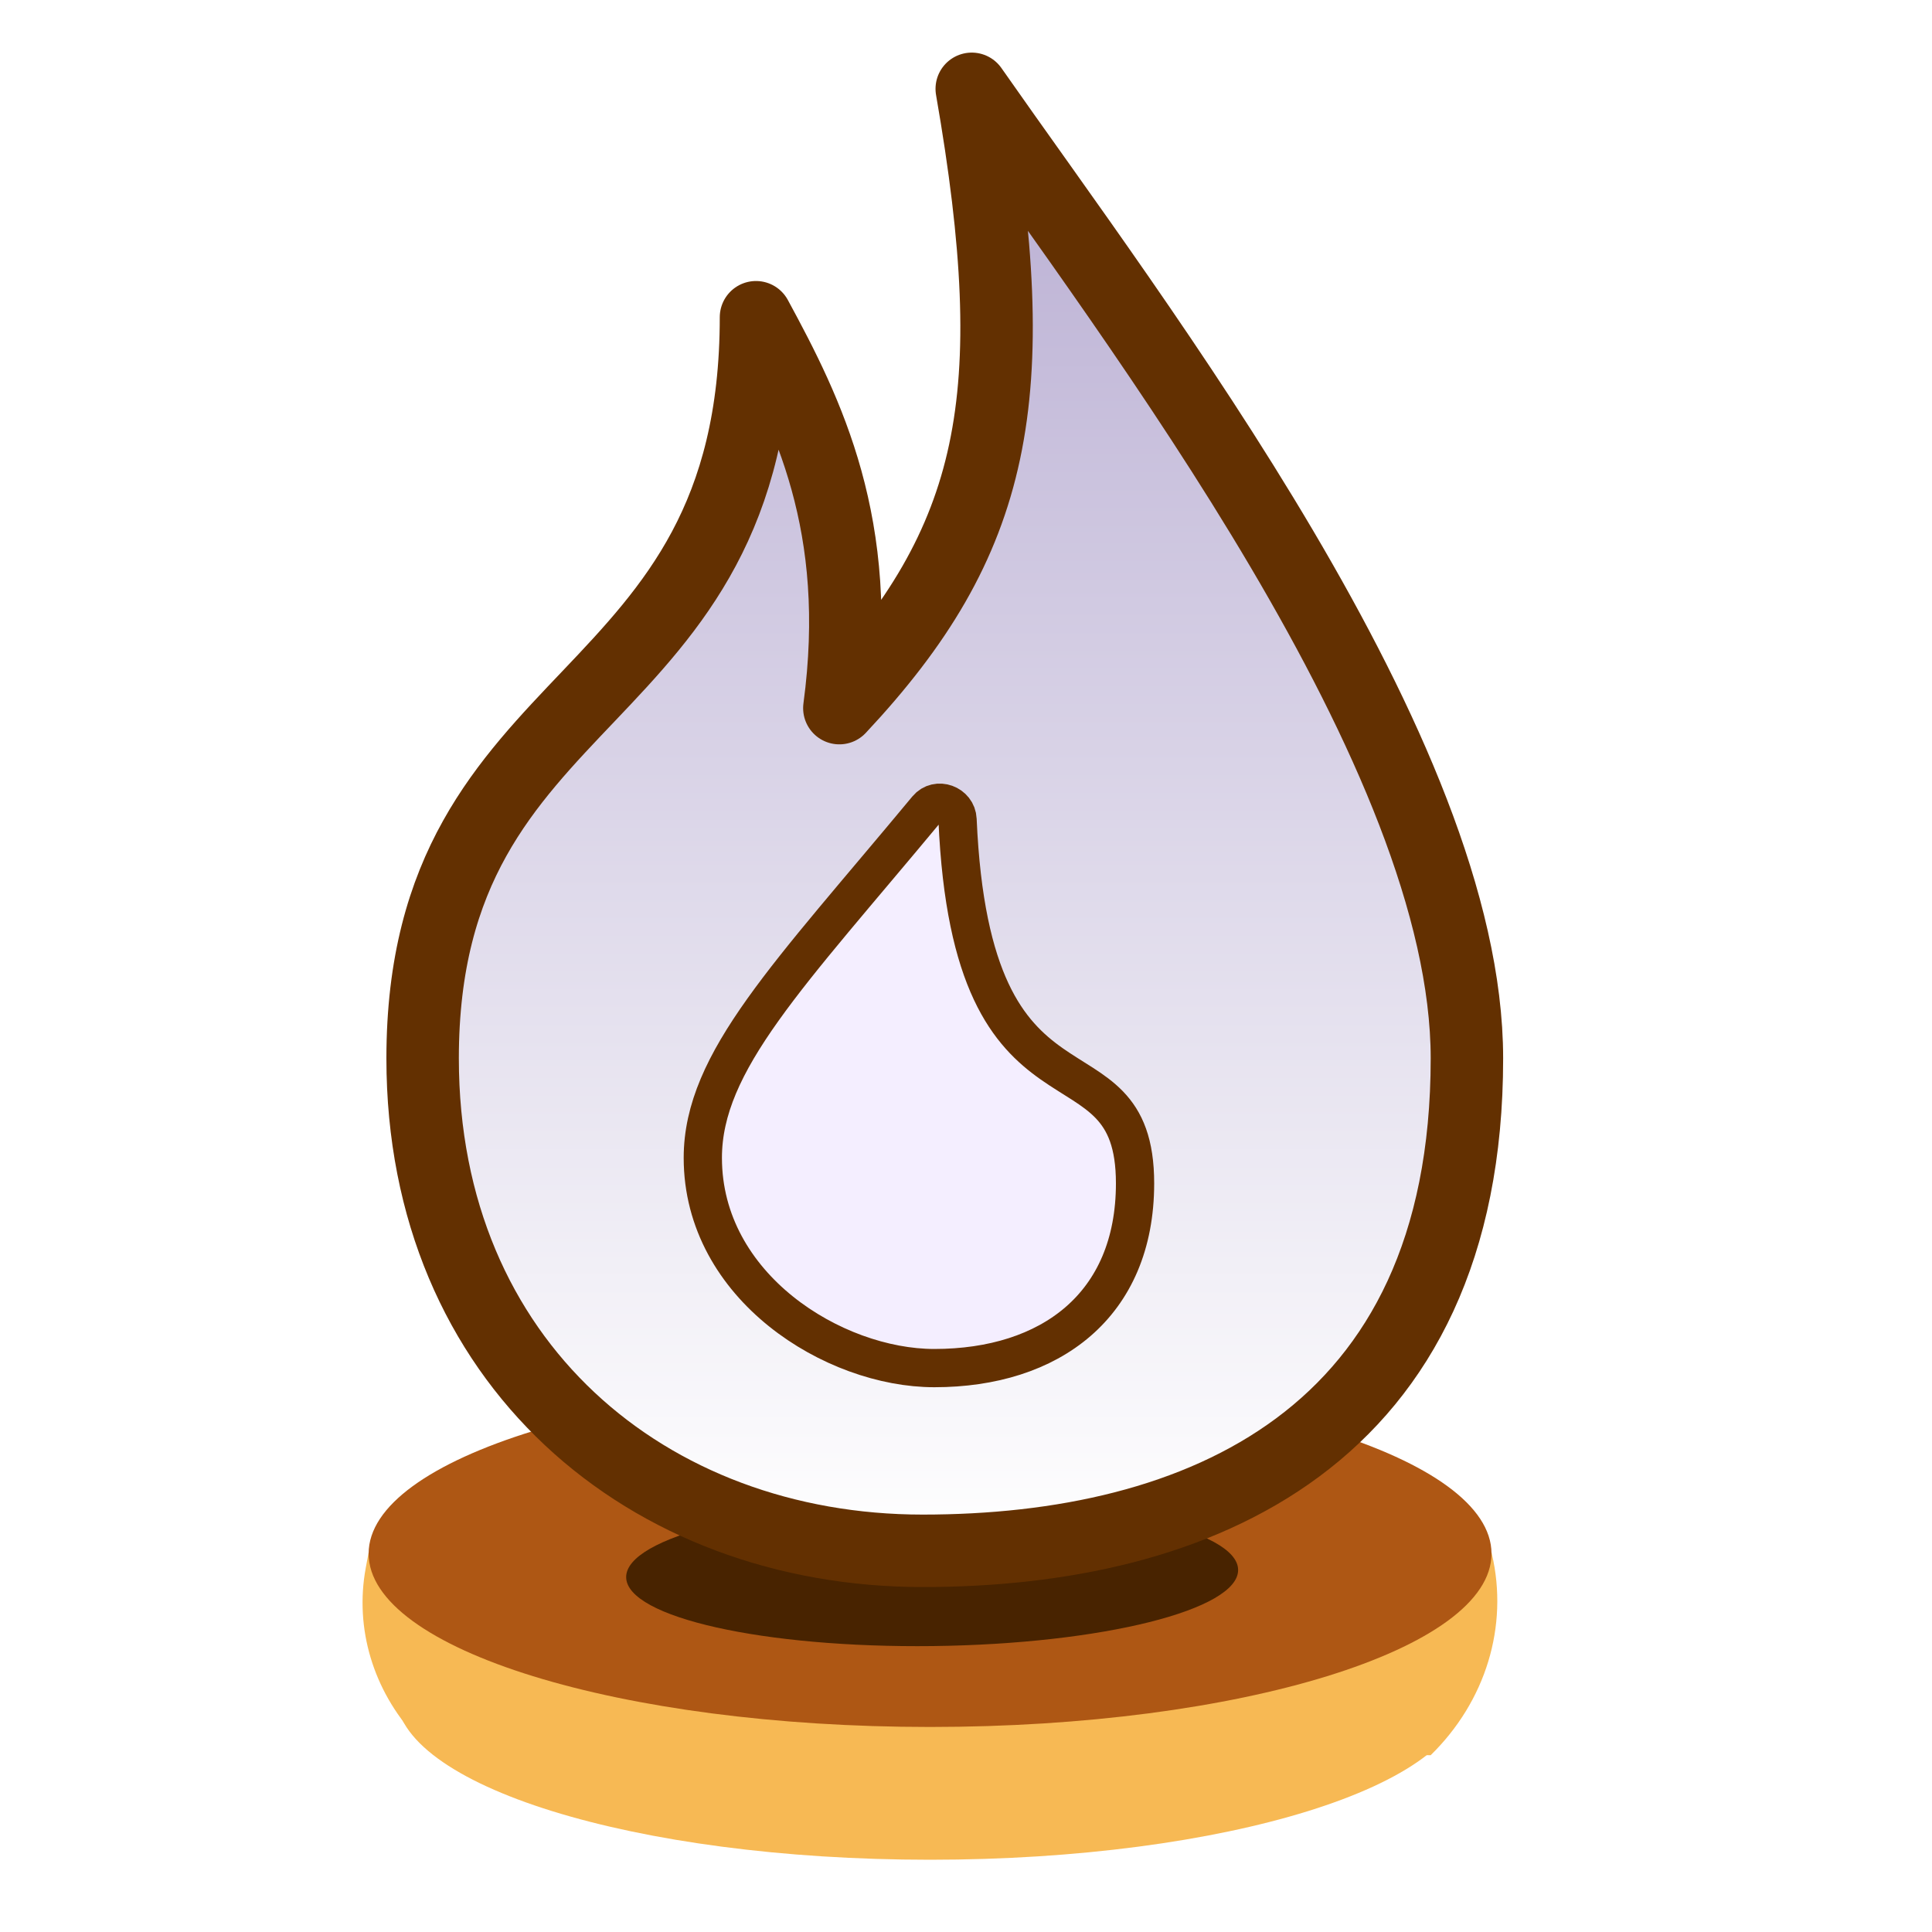
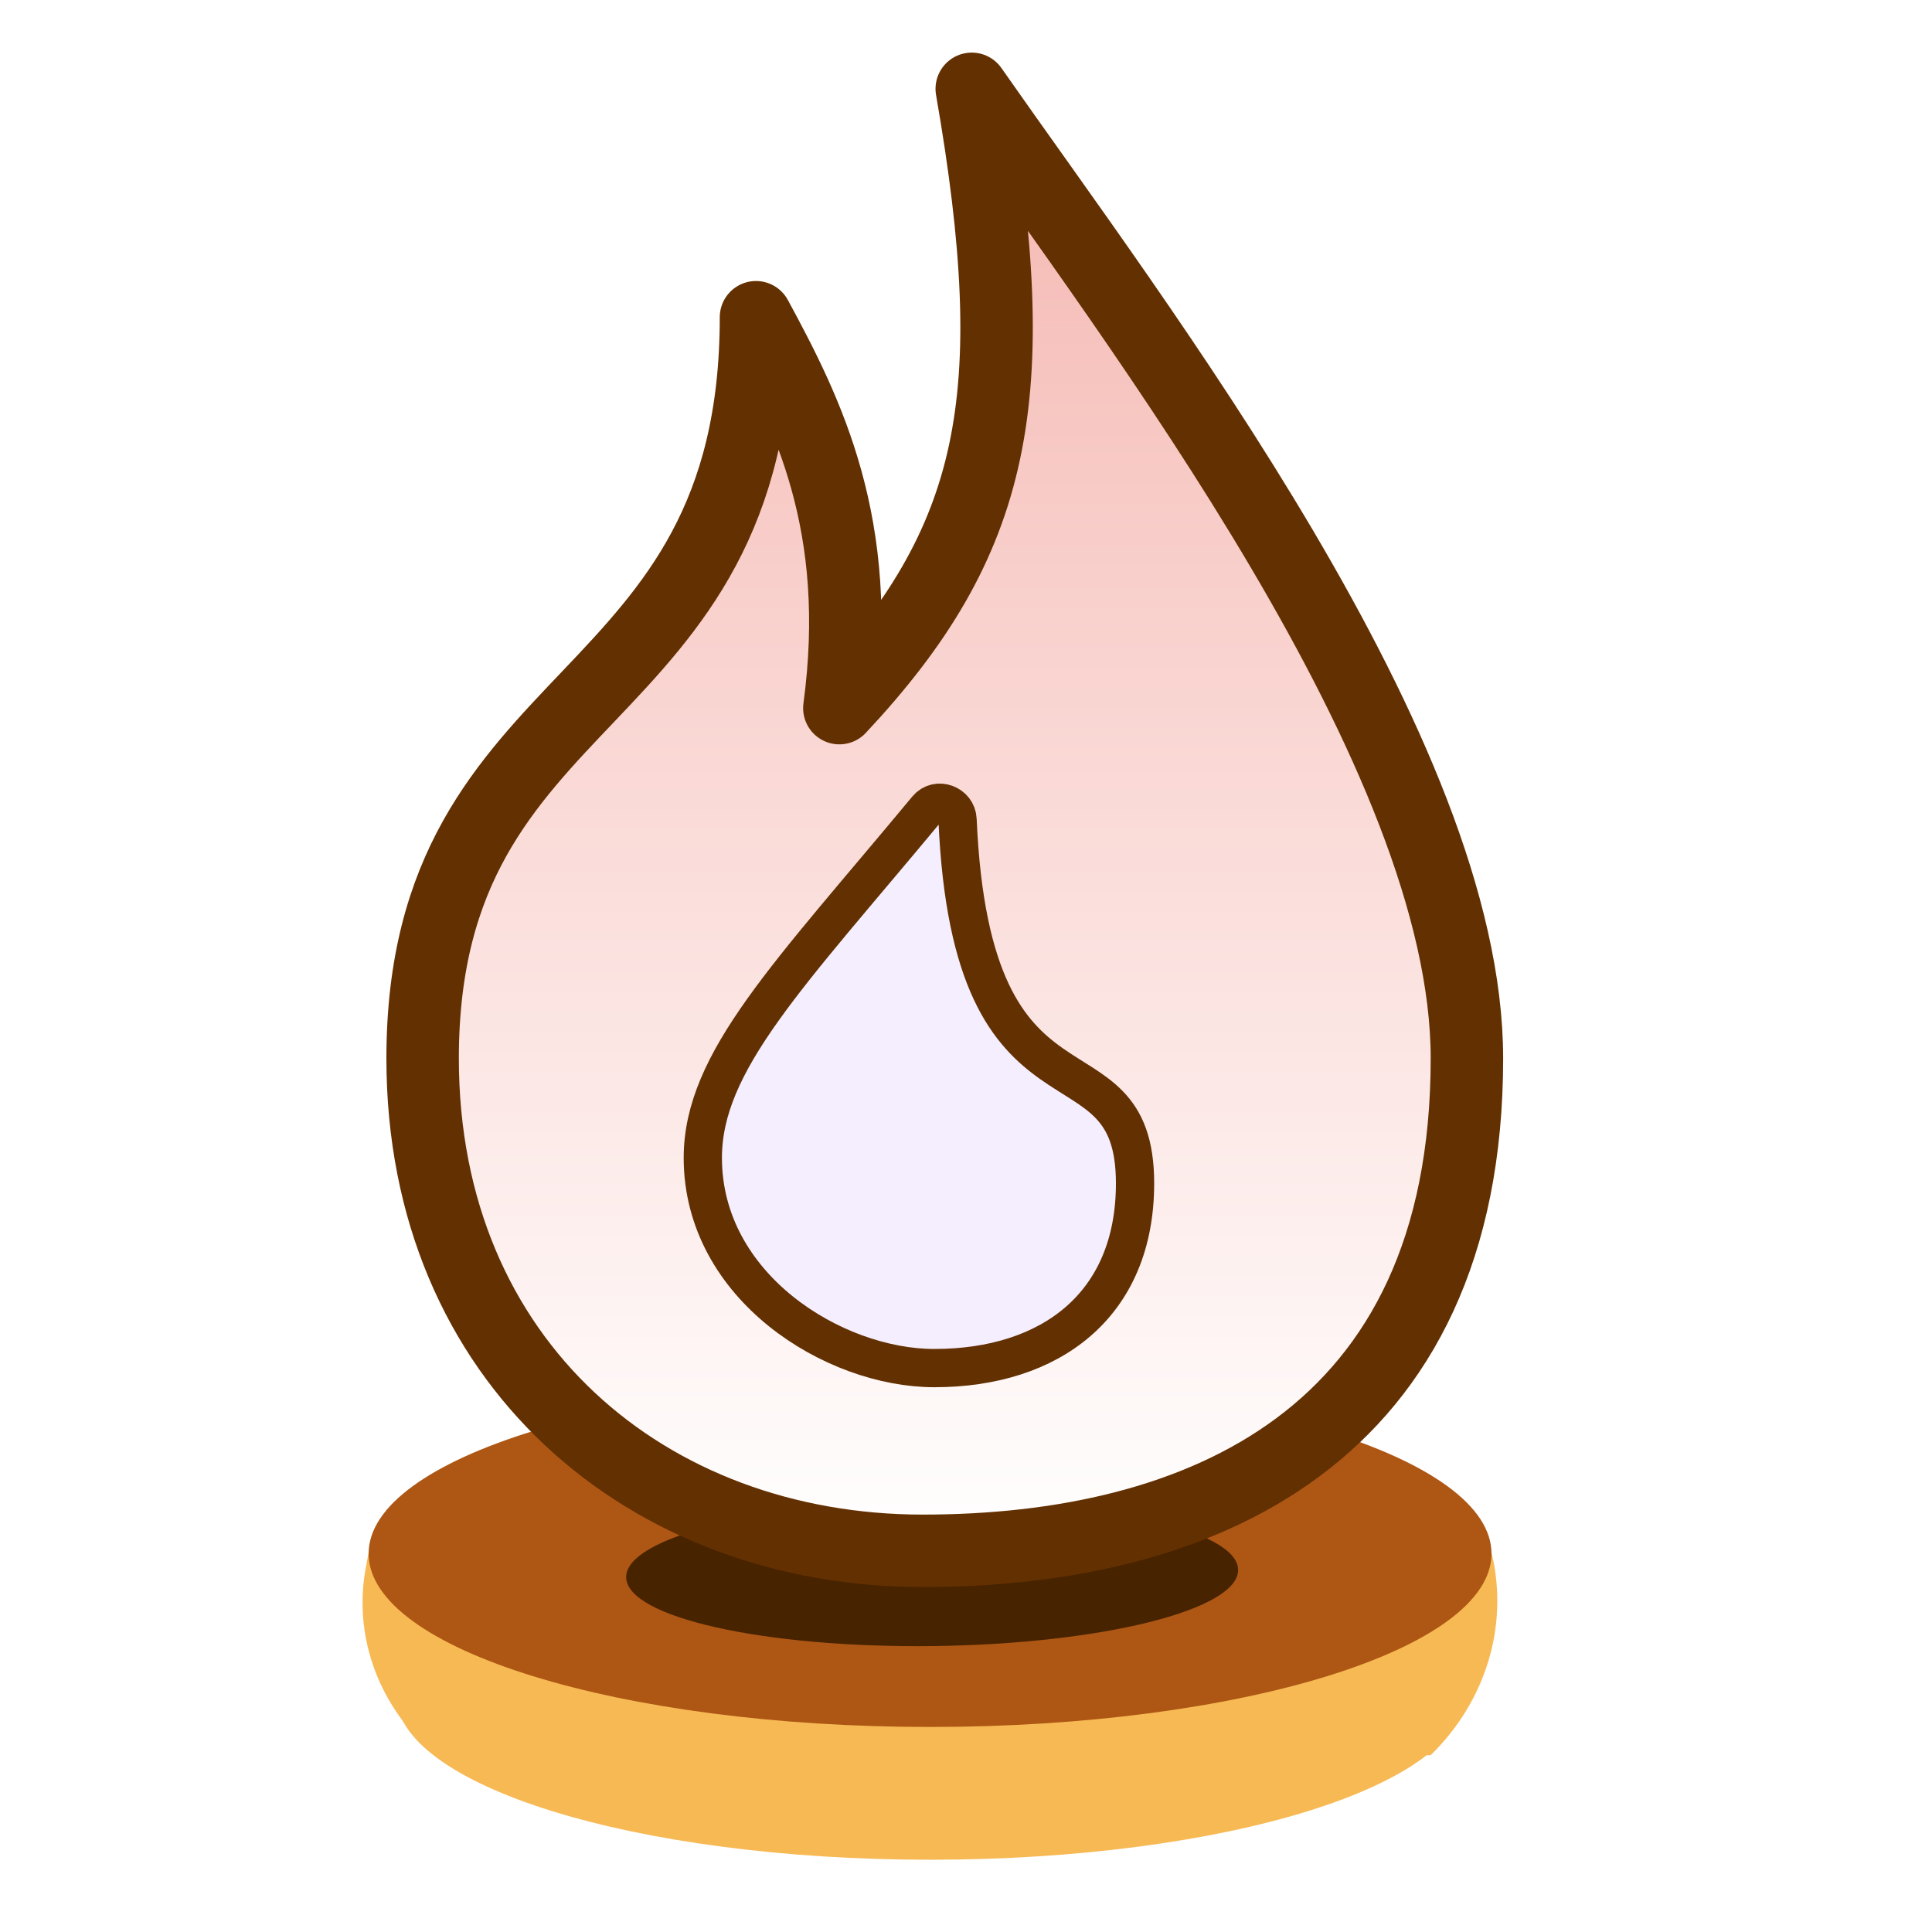
<svg xmlns="http://www.w3.org/2000/svg" width="40" height="40" fill="none" viewBox="0 0 40 40">
  <path fill="#F7B954" d="M30.32 35.068C30.32 36.966 25.366 38.504 19.256 38.504C13.145 38.504 8.192 36.966 8.192 35.068C8.192 33.171 13.145 31.632 19.256 31.632C25.366 31.632 30.32 33.171 30.32 35.068Z" />
  <path fill="#F7B954" d="M7.632 32.14H30.88L30.889 32.179C31.235 33.671 30.762 35.222 29.62 36.34L8.612 35.958C7.723 34.989 7.343 33.715 7.571 32.47L7.632 32.14Z" />
  <path fill="#AE5714" d="M30.88 32.166C30.88 34.148 25.676 35.755 19.256 35.755C12.836 35.755 7.632 34.148 7.632 32.166C7.632 30.184 12.836 28.577 19.256 28.577C25.676 28.577 30.88 30.184 30.88 32.166Z" />
  <path fill="#482300" d="M25.634 32.501C25.645 33.33 22.816 34.037 19.318 34.08C15.819 34.122 12.974 33.485 12.964 32.656C12.954 31.827 15.782 31.121 19.281 31.078C22.78 31.035 25.624 31.672 25.634 32.501Z" />
  <path fill="url(#paint0_linear_628_6607)" d="M8.75 21.913C8.75 28.219 13.419 32.108 19.104 32.108C24.788 32.108 30.371 29.796 30.371 21.913C30.371 15.607 23.57 6.779 20.119 1.839C21.235 8.25 20.626 11.193 17.378 14.661C17.886 10.878 16.735 8.565 15.652 6.568C15.652 14.871 8.75 14.031 8.75 21.913Z" />
  <path stroke="#633001" stroke-linejoin="round" stroke-width="1.5" d="M8.75 21.913C8.75 28.219 13.419 32.108 19.104 32.108C24.788 32.108 30.371 29.796 30.371 21.913C30.371 15.607 23.57 6.778 20.119 1.839C21.235 8.25 20.626 11.193 17.378 14.661C17.886 10.877 16.735 8.565 15.652 6.568C15.652 14.871 8.75 14.03 8.75 21.913Z" />
  <path fill="#FCC631" d="M23.5 24.5C23.5 27.028 21.741 28.325 19.344 28.325C17.264 28.325 14.551 26.643 14.551 23.972C14.551 21.973 16.325 20.199 19.194 16.743C19.4 16.495 19.811 16.646 19.825 16.968C20.116 23.731 23.5 21.177 23.5 24.5Z" />
  <path fill="url(#paint1_linear_628_6607)" d="M23.5 24.5C23.5 27.028 21.741 28.325 19.344 28.325C17.264 28.325 14.551 26.643 14.551 23.972C14.551 21.973 16.325 20.199 19.194 16.743C19.4 16.495 19.811 16.646 19.825 16.968C20.116 23.731 23.5 21.177 23.5 24.5Z" />
  <path fill="#F4EEFF" d="M23.5 24.5C23.5 27.028 21.741 28.325 19.344 28.325C17.264 28.325 14.551 26.643 14.551 23.972C14.551 21.973 16.325 20.199 19.194 16.743C19.4 16.495 19.811 16.646 19.825 16.968C20.116 23.731 23.5 21.177 23.5 24.5Z" />
  <path stroke="#633001" stroke-width=".792" d="M23.5 24.5C23.5 27.028 21.741 28.325 19.344 28.325C17.264 28.325 14.551 26.643 14.551 23.972C14.551 21.973 16.325 20.199 19.194 16.743C19.4 16.495 19.811 16.646 19.825 16.968C20.116 23.731 23.5 21.177 23.5 24.5Z" />
  <defs>
    <linearGradient id="paint0_linear_628_6607" x1="19.56" x2="19.56" y1="1.839" y2="32.108" gradientUnits="userSpaceOnUse">
-       <stop stop-color="#B8ADD2" />
+       <stop stop-color="#F5B7B1" />
      <stop offset="1" stop-color="#fff" />
    </linearGradient>
    <linearGradient id="paint1_linear_628_6607" x1="19.344" x2="19.344" y1="16" y2="28.325" gradientUnits="userSpaceOnUse">
      <stop stop-color="#ED8103" />
      <stop offset="1" stop-color="#ED8103" stop-opacity="0" />
    </linearGradient>
  </defs>
</svg>
